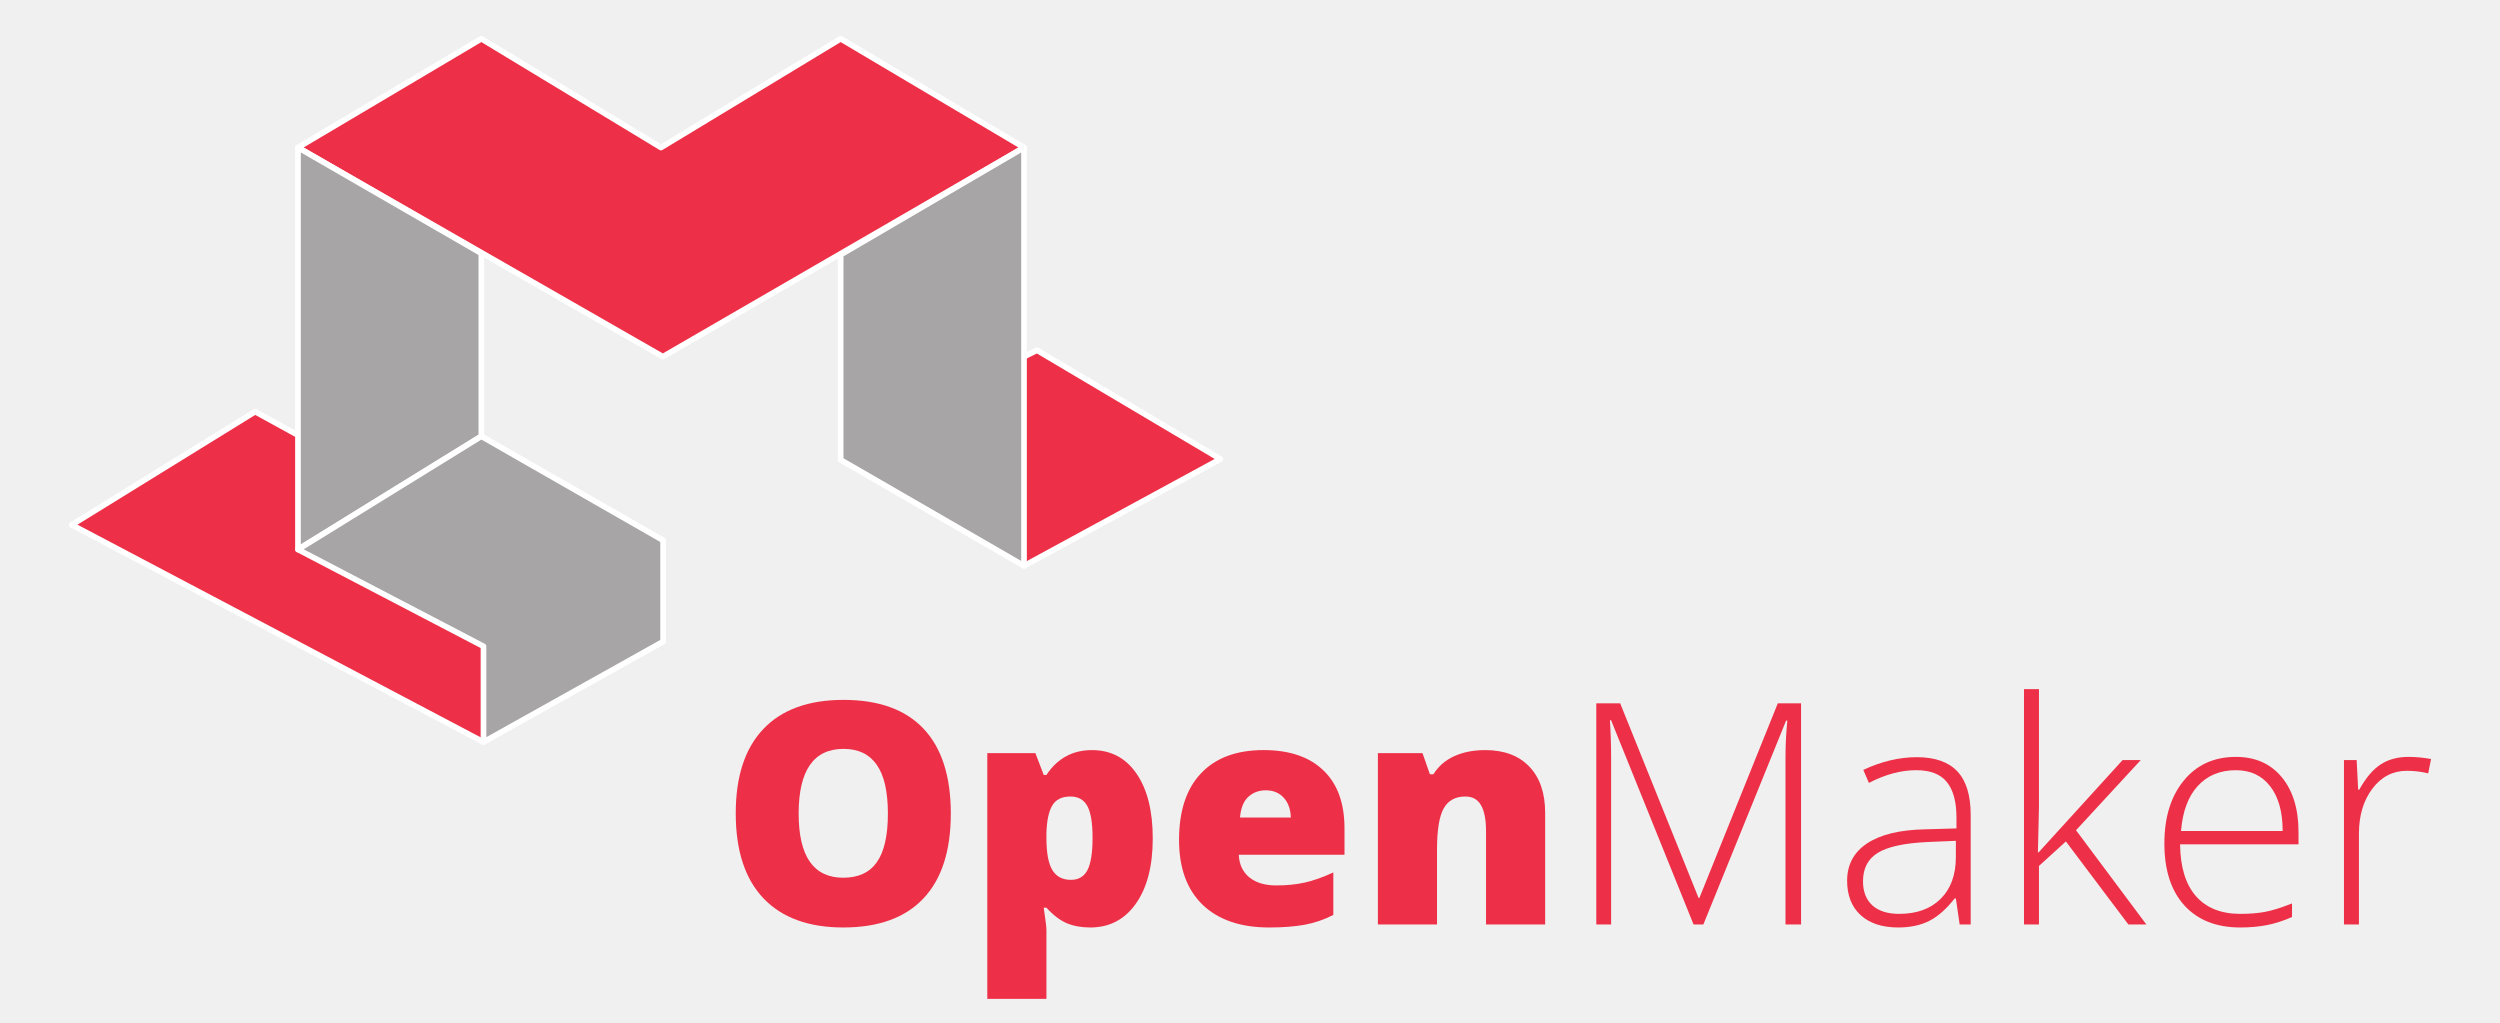
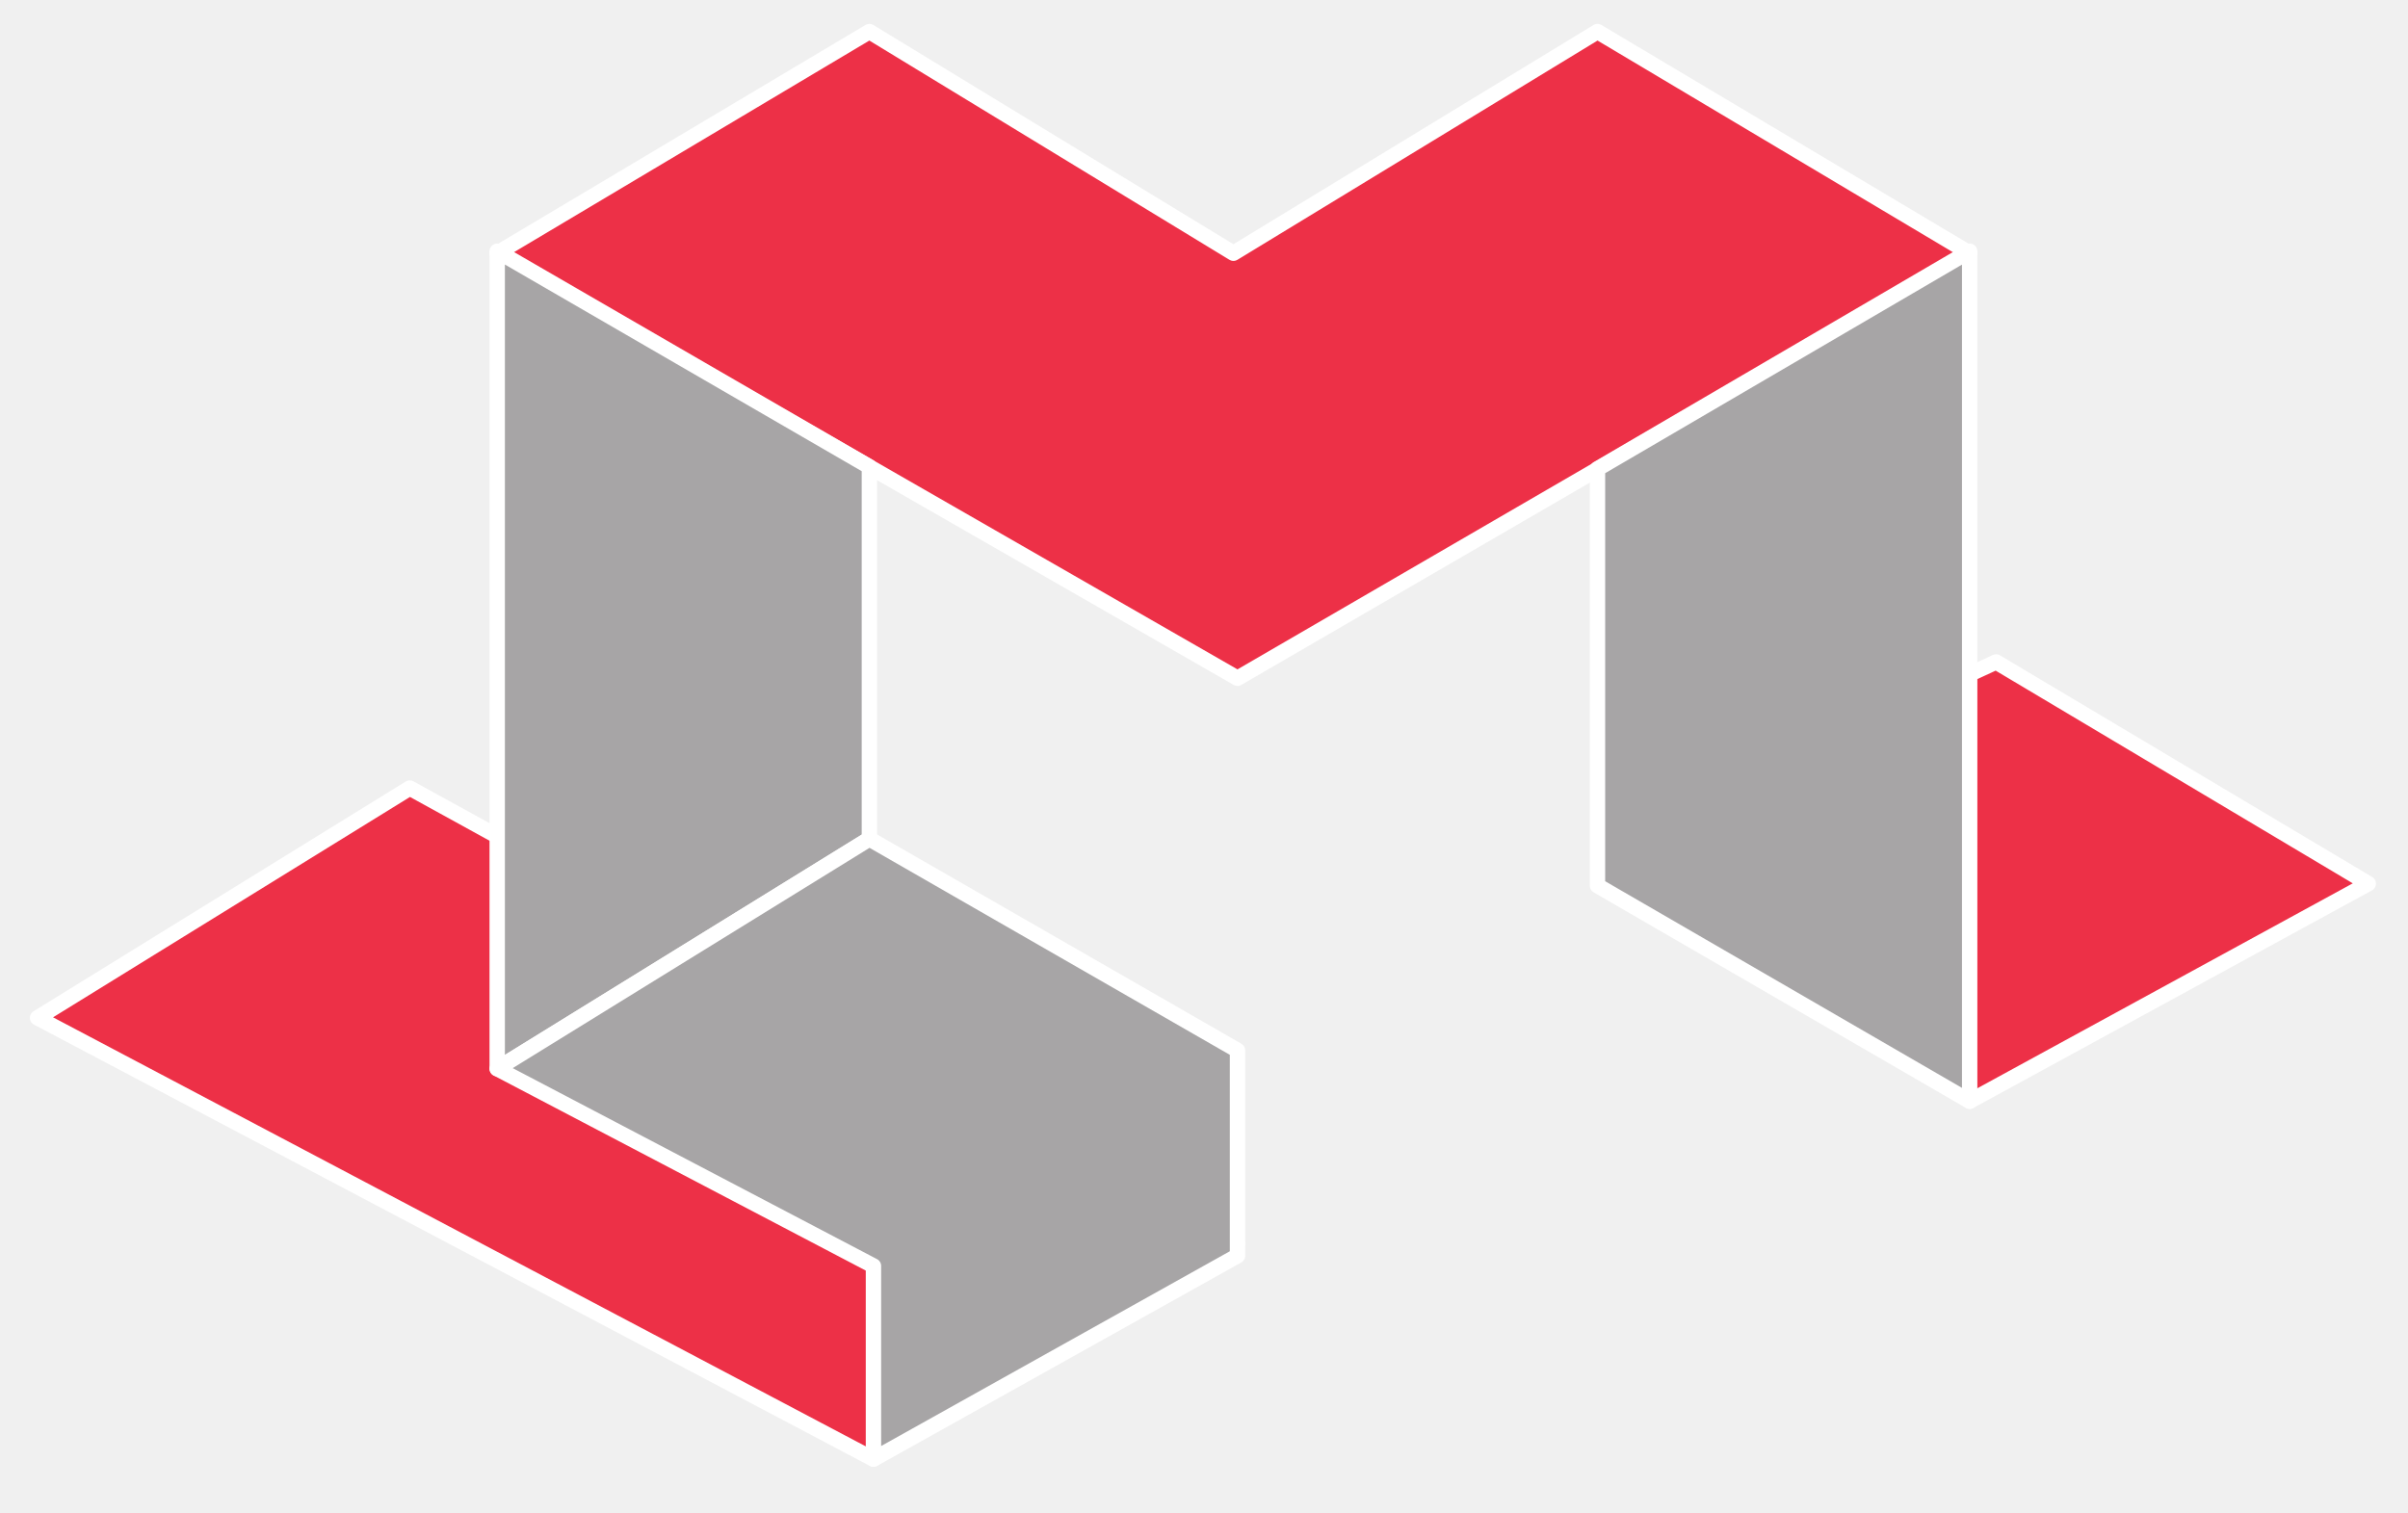
- <svg xmlns="http://www.w3.org/2000/svg" id="svg2" version="1.1" xml:space="preserve" width="110mm" height="45mm" viewBox="0 0 415.748 170.079">
-   <defs id="defs6" />
+ <svg xmlns="http://www.w3.org/2000/svg" version="1.1" id="svg2" x="0px" y="0px" viewBox="0 0 148 93" style="enable-background:new 0 0 148 93;" xml:space="preserve">
+   <style type="text/css">
+ 	.st0{fill:#ED3047;stroke:#FFFFFF;stroke-width:0.756;stroke-linecap:round;stroke-linejoin:round;stroke-miterlimit:8;}
+ 	.st1{fill:#A7A5A6;stroke:#FFFFFF;stroke-width:0.756;stroke-linecap:round;stroke-linejoin:round;stroke-miterlimit:8;}
+ 	.st2{fill:#A7A5A6;stroke:#FFFFFF;stroke-width:0.756;stroke-linecap:round;stroke-linejoin:round;}
+ </style>
  <g id="g10" transform="matrix(1.25,0,0,-1.25,-376.9613,1443.191)">
    <g id="g4324" transform="translate(-1.183521,0)">
      <g id="g4296">
-         <path d="m 390.974,1069.935 -54.276,29.854 -24.397,-15.063 54.775,-28.892" style="fill:#ed3047;fill-opacity:1;fill-rule:nonzero;stroke:white;stroke-width:0.756;stroke-linecap:round;stroke-linejoin:round;stroke-miterlimit:8;stroke-dasharray:none;stroke-opacity:1;paint-order:markers fill stroke" id="path2156" />
-         <path id="path2158" d="m 438.987,1079.274 26.128,14.208 -24.396,14.471 -1.731,-0.852" style="fill:#ed3047;fill-opacity:1;fill-rule:nonzero;stroke:white;stroke-width:0.756;stroke-linecap:round;stroke-linejoin:round;stroke-miterlimit:8;stroke-dasharray:none;stroke-opacity:1;paint-order:normal" />
-         <path id="path2160" d="m 342.395,1134.926 48.541,-27.825 48.051,27.825 -24.395,14.469 -23.9,-14.469 -23.9,14.469 z" style="fill:#ed3047;fill-opacity:1;fill-rule:nonzero;stroke:white;stroke-width:0.756;stroke-linecap:round;stroke-linejoin:round;stroke-miterlimit:8;stroke-dasharray:none;stroke-opacity:1;paint-order:markers fill stroke" />
-         <path d="m 438.987,1079.274 -24.395,14.099 0,27.29 24.395,14.263 z" style="fill:#a7a5a6;fill-opacity:1;fill-rule:nonzero;stroke:white;stroke-width:0.756;stroke-linecap:round;stroke-linejoin:round;stroke-miterlimit:8;stroke-dasharray:none;stroke-opacity:1;paint-order:markers fill stroke" id="path2162" />
-         <path d="m 342.395,1081.446 24.396,15.064 0,24.335 -24.396,14.082 z" style="fill:#a7a5a6;fill-opacity:1;stroke:white;stroke-width:0.756;stroke-linecap:round;stroke-linejoin:round;stroke-miterlimit:8;stroke-dasharray:none;stroke-opacity:1;paint-order:markers fill stroke" id="path2164" />
-         <path d="m 367.075,1055.835 23.898,13.359 0,13.473 -24.182,13.843 -24.396,-15.064 24.68,-12.878 z" style="fill:#a7a5a6;fill-opacity:1;fill-rule:nonzero;stroke:white;stroke-width:0.756;stroke-linecap:round;stroke-linejoin:round;stroke-miterlimit:4;stroke-dasharray:none;stroke-opacity:1;paint-order:markers fill stroke" id="path2166" />
-       </g>
-       <g id="text306-6" style="font-variant:normal;font-weight:800;font-stretch:normal;font-size:41.206px;font-family:'Open Sans Extrabold';-inkscape-font-specification:OpenSans-Extrabold;writing-mode:lr-tb;fill:#ed3047;fill-opacity:1;fill-rule:nonzero;stroke:none" transform="scale(1.00005,-0.99995)">
-         <path id="path4305" d="m 429.226,-1046.364 q 0,7.424 -3.642,11.287 -3.642,3.863 -10.664,3.863 -6.921,0 -10.623,-3.883 -3.682,-3.883 -3.682,-11.307 0,-7.344 3.662,-11.207 3.682,-3.883 10.684,-3.883 7.022,0 10.644,3.843 3.622,3.843 3.622,11.287 z m -20.241,0 q 0,8.531 5.935,8.531 3.018,0 4.467,-2.072 1.469,-2.072 1.469,-6.459 0,-4.406 -1.489,-6.499 -1.469,-2.113 -4.406,-2.113 -5.976,0 -5.976,8.611 z" />
-         <path id="path4307" d="m 447.762,-1031.213 q -1.73,0 -3.099,-0.563 -1.368,-0.584 -2.716,-2.072 l -0.362,0 q 0.362,2.394 0.362,2.978 l 0,9.155 -7.867,0 0,-32.695 6.398,0 1.107,2.897 0.362,0 q 2.193,-3.3 6.056,-3.3 3.783,0 5.935,3.139 2.153,3.139 2.153,8.611 0,5.513 -2.253,8.692 -2.233,3.159 -6.076,3.159 z m -2.636,-17.424 q -1.73,0 -2.435,1.248 -0.684,1.227 -0.744,3.662 l 0,0.624 q 0,2.938 0.785,4.245 0.785,1.308 2.475,1.308 1.509,0 2.193,-1.288 0.684,-1.308 0.684,-4.306 0,-2.938 -0.684,-4.205 -0.684,-1.288 -2.274,-1.288 z" />
-         <path id="path4309" d="m 471.581,-1031.213 q -5.694,0 -8.853,-3.018 -3.139,-3.038 -3.139,-8.632 0,-5.774 2.917,-8.853 2.917,-3.099 8.33,-3.099 5.151,0 7.947,2.696 2.817,2.676 2.817,7.726 l 0,3.501 -14.064,0 q 0.081,1.911 1.388,2.998 1.328,1.087 3.602,1.087 2.072,0 3.803,-0.382 1.75,-0.402 3.783,-1.348 l 0,5.654 q -1.851,0.946 -3.823,1.308 -1.972,0.362 -4.708,0.362 z m -0.463,-18.249 q -1.388,0 -2.334,0.885 -0.926,0.865 -1.086,2.736 l 6.76,0 q -0.04,-1.65 -0.946,-2.636 -0.885,-0.986 -2.394,-0.986 z" />
-         <path id="path4311" d="m 500.427,-1031.616 0,-12.434 q 0,-2.273 -0.664,-3.42 -0.644,-1.167 -2.093,-1.167 -1.992,0 -2.877,1.589 -0.885,1.589 -0.885,5.453 l 0,9.98 -7.867,0 0,-22.796 5.935,0 0.986,2.817 0.463,0 q 1.006,-1.61 2.777,-2.414 1.791,-0.805 4.105,-0.805 3.783,0 5.875,2.193 2.113,2.193 2.113,6.177 l 0,14.829 -7.867,0 z" />
-       </g>
-       <g id="text310-1" style="font-variant:normal;font-weight:300;font-stretch:normal;font-size:41.206px;font-family:'Open Sans Light';-inkscape-font-specification:OpenSans-Light;writing-mode:lr-tb;fill:#ed3047;fill-opacity:1;fill-rule:nonzero;stroke:none" transform="scale(1.00005,-0.99995)">
-         <path id="path4314" d="m 528.035,-1031.616 -10.966,-27.162 -0.161,0 q 0.161,2.495 0.161,5.111 l 0,22.052 -1.972,0 0,-29.416 3.179,0 10.422,25.875 0.121,0 10.422,-25.875 3.099,0 0,29.416 -2.072,0 0,-22.293 q 0,-2.334 0.241,-4.829 l -0.161,0 -11.006,27.122 -1.308,0 z" />
-         <path id="path4316" d="m 563.435,-1031.616 -0.503,-3.461 -0.161,0 q -1.65,2.113 -3.4,2.998 -1.73,0.865 -4.105,0.865 -3.219,0 -5.01,-1.65 -1.791,-1.65 -1.791,-4.567 0,-3.199 2.656,-4.97 2.676,-1.771 7.726,-1.871 l 4.165,-0.121 0,-1.449 q 0,-3.119 -1.268,-4.708 -1.268,-1.589 -4.084,-1.589 -3.038,0 -6.298,1.69 l -0.744,-1.73 q 3.602,-1.69 7.123,-1.69 3.602,0 5.372,1.871 1.791,1.871 1.791,5.835 l 0,14.547 -1.469,0 z m -8.048,-1.408 q 3.501,0 5.513,-1.992 2.032,-2.012 2.032,-5.573 l 0,-2.153 -3.823,0.161 q -4.608,0.221 -6.579,1.449 -1.952,1.207 -1.952,3.783 0,2.052 1.247,3.199 1.268,1.127 3.561,1.127 z" />
-         <path id="path4318" d="m 573.946,-1041.213 11.167,-12.273 2.414,0 -8.611,9.336 9.356,12.535 -2.394,0 -8.31,-11.046 -3.581,3.26 0,7.787 -1.992,0 0,-31.307 1.992,0 0,15.694 -0.141,6.016 0.101,0 z" />
-         <path id="path4320" d="m 600.771,-1031.213 q -4.768,0 -7.444,-2.938 -2.656,-2.938 -2.656,-8.229 0,-5.231 2.575,-8.37 2.575,-3.159 6.941,-3.159 3.863,0 6.096,2.696 2.233,2.696 2.233,7.324 l 0,1.61 -15.754,0 q 0.04,4.507 2.092,6.881 2.072,2.374 5.915,2.374 1.871,0 3.28,-0.262 1.429,-0.262 3.602,-1.127 l 0,1.811 q -1.851,0.805 -3.42,1.087 -1.569,0.302 -3.461,0.302 z m -0.583,-20.925 q -3.159,0 -5.07,2.092 -1.911,2.072 -2.233,5.996 l 13.521,0 q 0,-3.803 -1.65,-5.935 -1.65,-2.153 -4.567,-2.153 z" />
-         <path id="path4322" d="m 623.172,-1053.909 q 1.388,0 2.978,0.282 l -0.382,1.911 q -1.368,-0.342 -2.837,-0.342 -2.797,0 -4.587,2.374 -1.791,2.374 -1.791,5.996 l 0,12.072 -1.992,0 0,-21.871 1.69,0 0.201,3.943 0.141,0 q 1.348,-2.414 2.877,-3.38 1.529,-0.986 3.702,-0.986 z" />
+         <path id="path2156" class="st0" d="M363.6,1093.4l-40.7,22.4l-18.3-11.3l41.1-21.7" />
+         <path id="path2158" class="st0" d="M399.6,1100.4l19.6,10.7l-18.3,10.9l-1.3-0.6" />
+         <path id="path2160" class="st0" d="M327.2,1142.1l36.4-20.9l36,20.9l-18.3,10.9l-17.9-10.9     l-17.9,10.9L327.2,1142.1z" />
+         <path id="path2162" class="st1" d="M399.6,1100.4l-18.3,10.6v20.5     l18.3,10.7V1100.4z" />
+         <path id="path2164" class="st1" d="M327.2,1102l18.3,11.3v18.3     l-18.3,10.6V1102z" />
+         <path id="path2166" class="st2" d="M345.7,1082.8l17.9,10v10.1l-18.1,10.4l-18.3-11.3l18.5-9.7     V1082.8z" />
      </g>
    </g>
  </g>
</svg>
